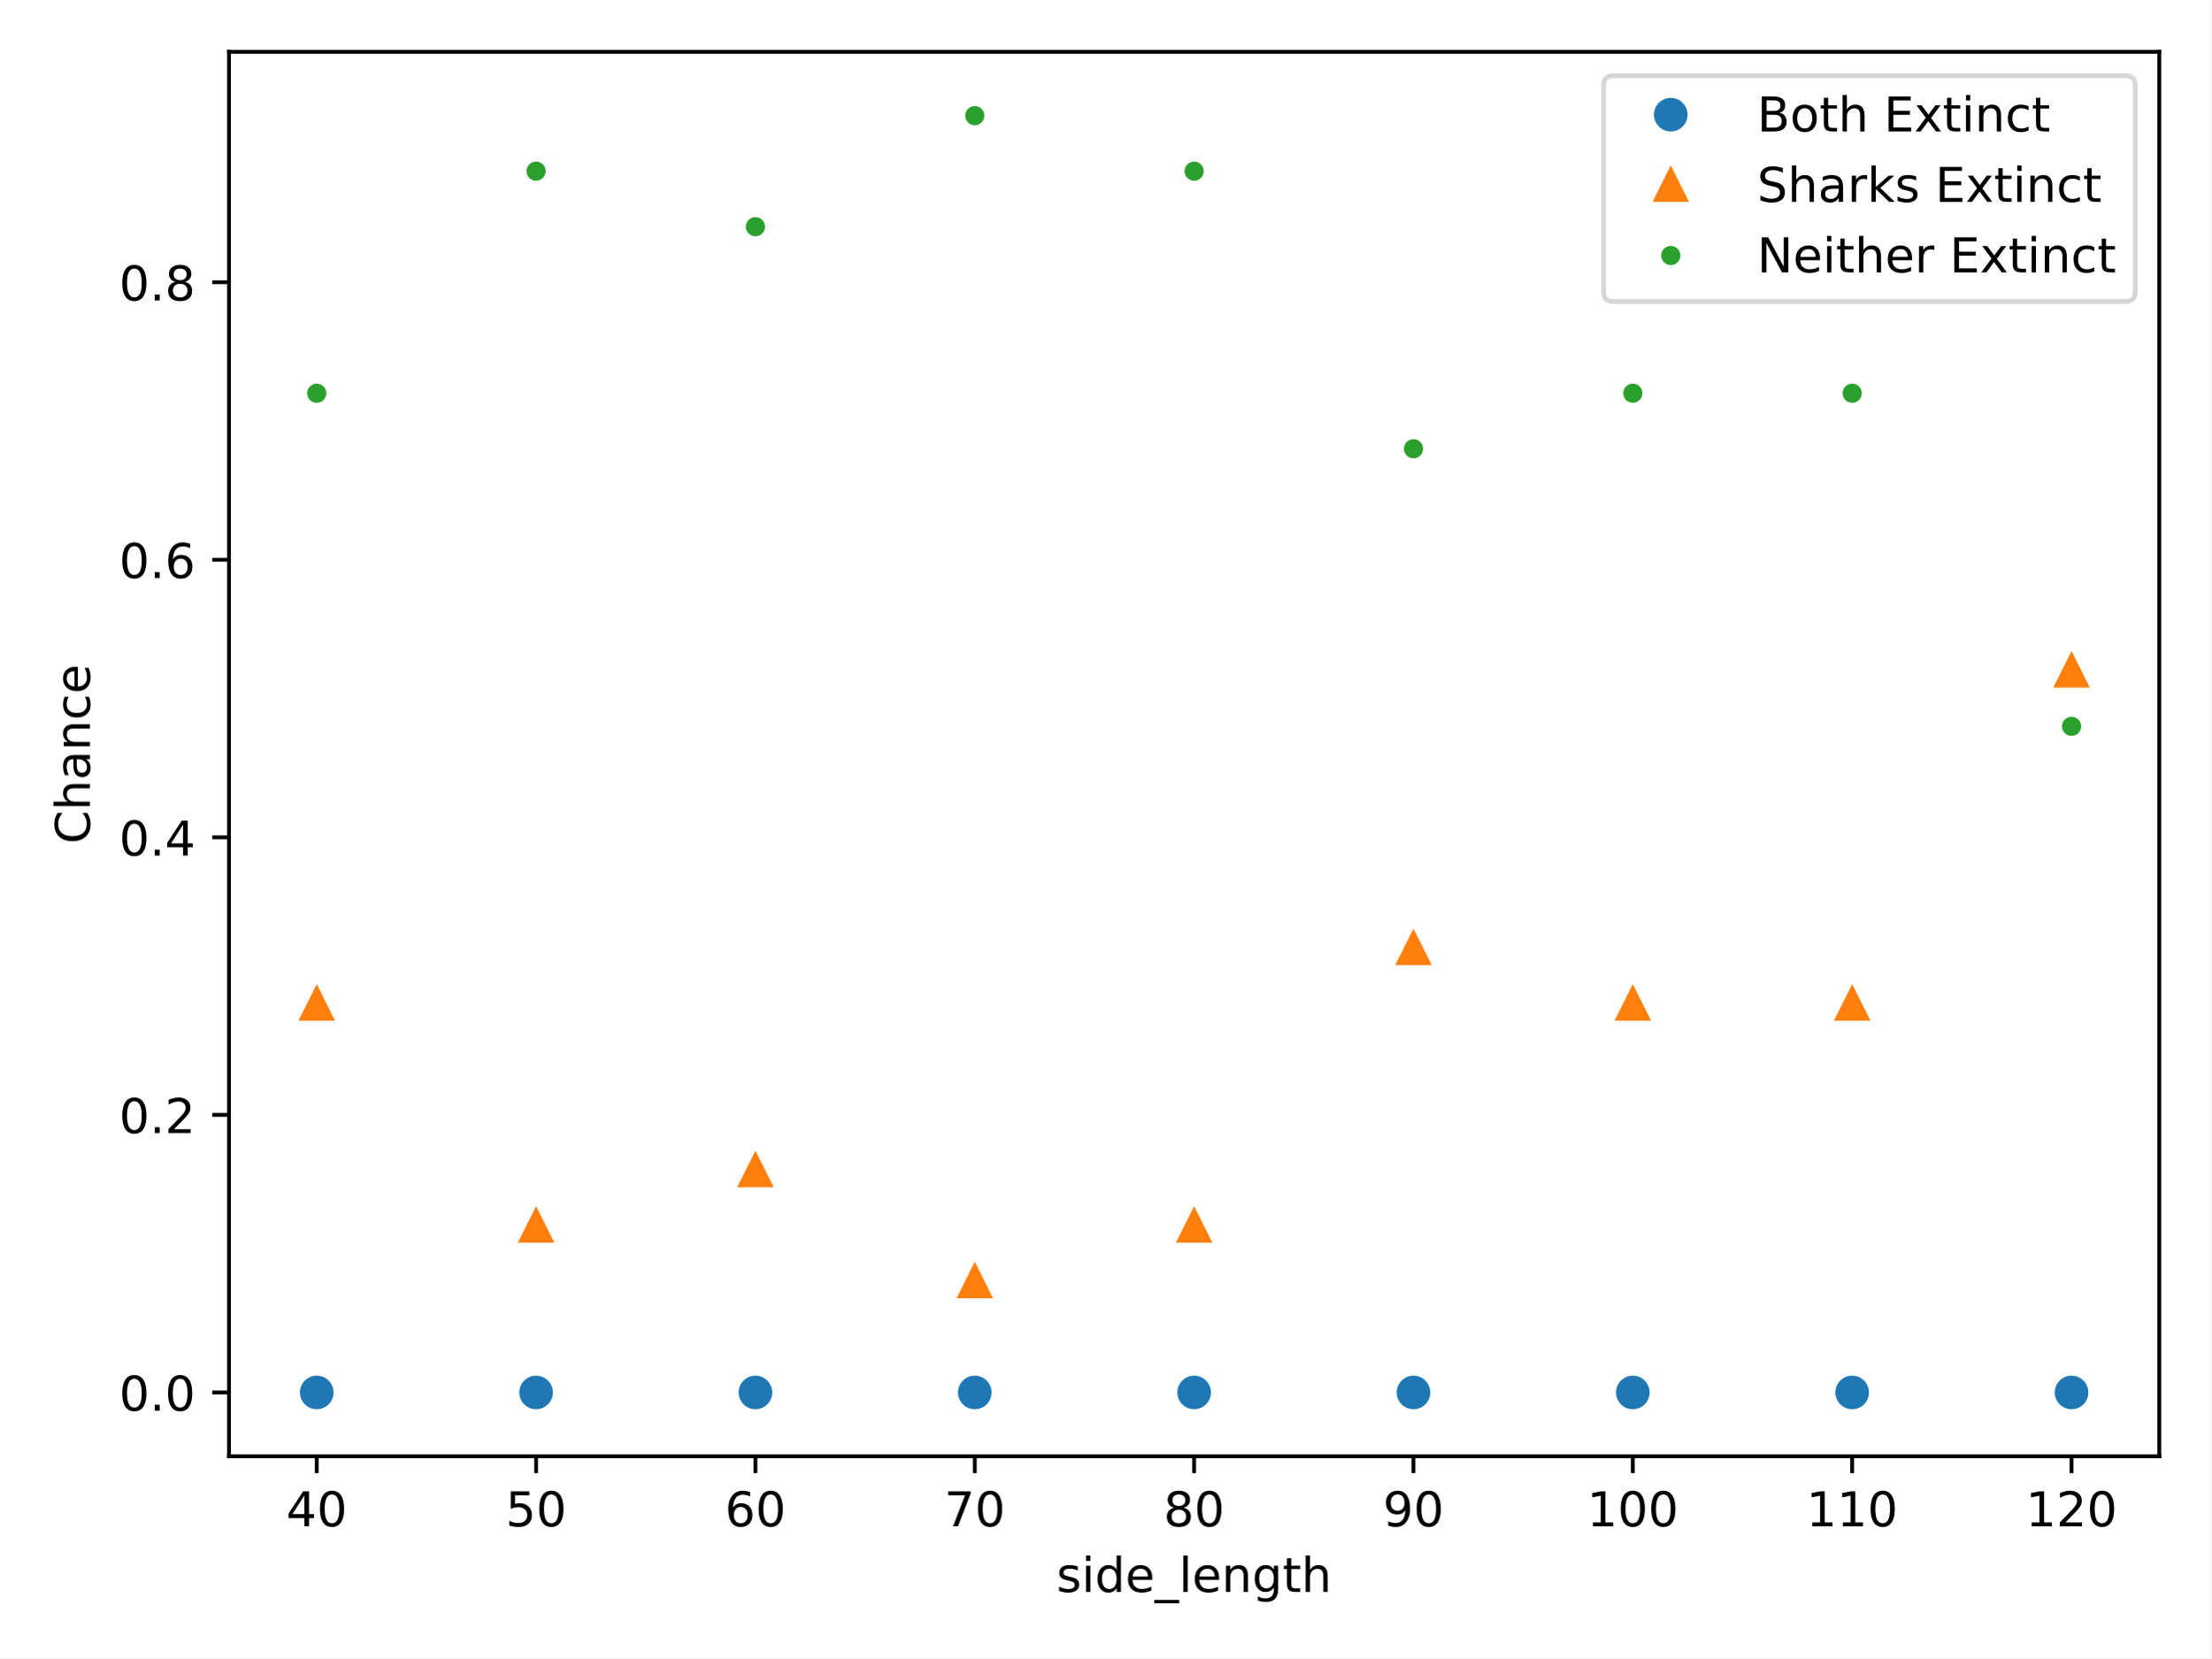
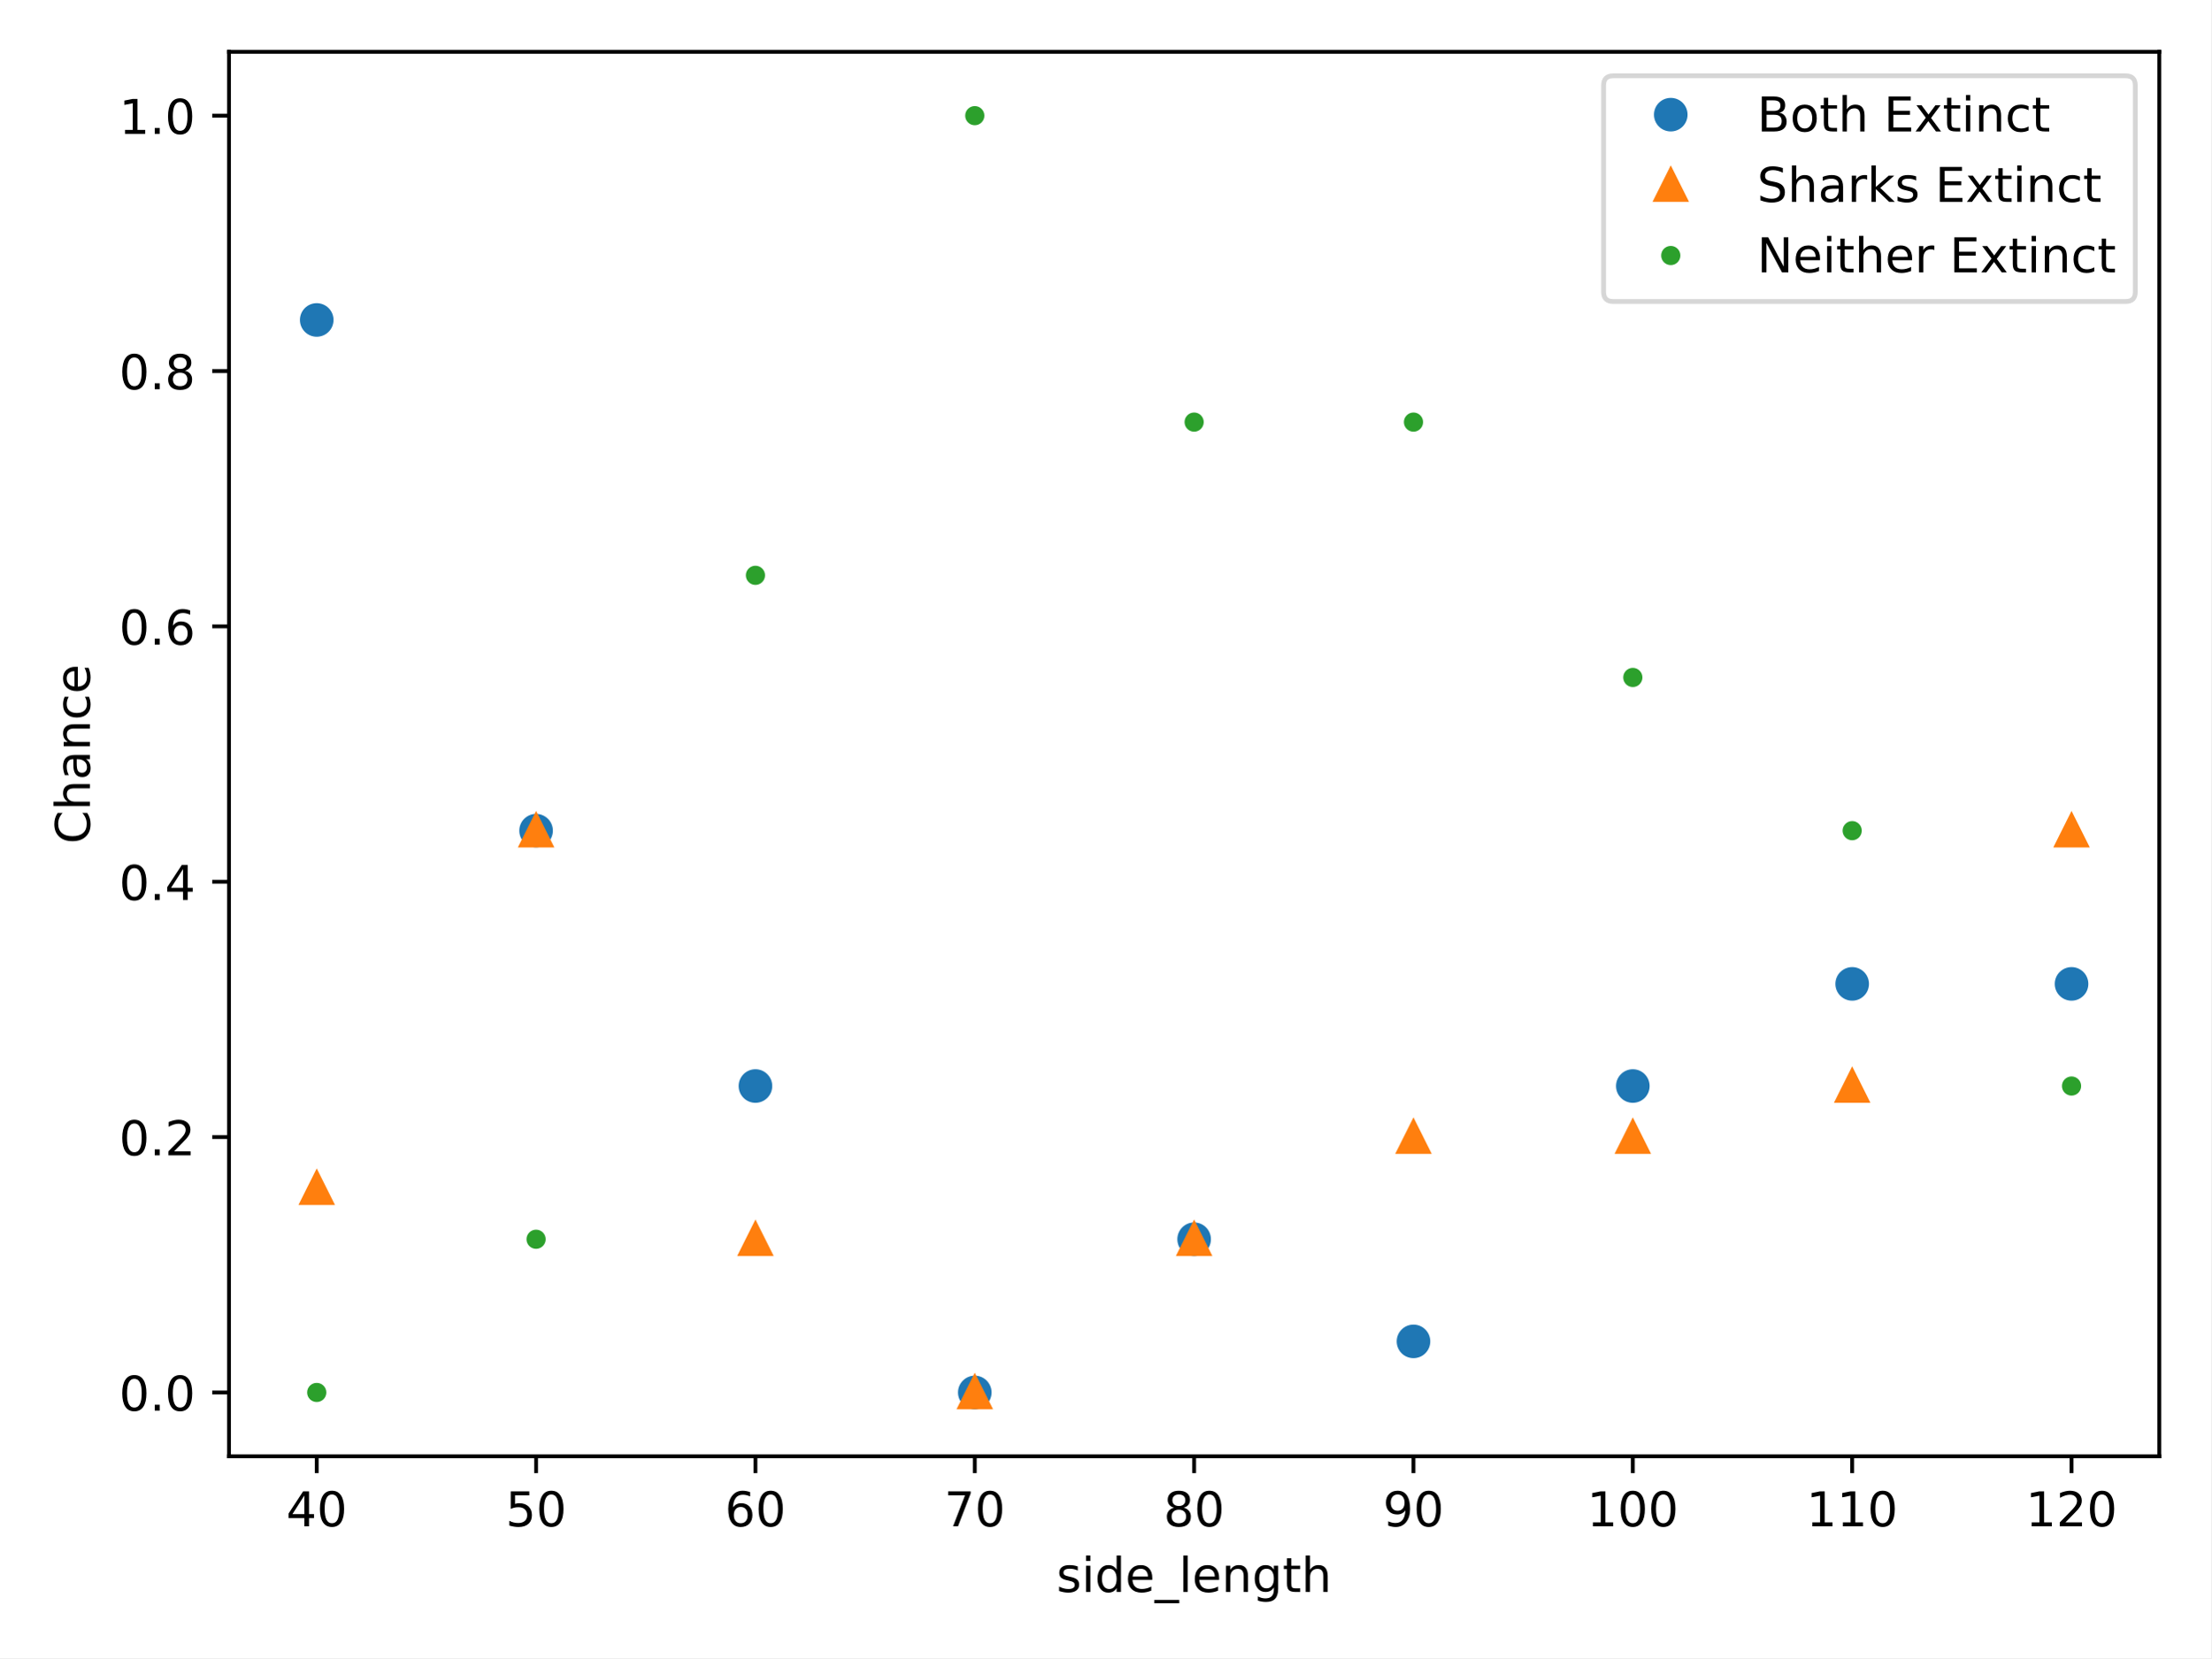
<svg xmlns="http://www.w3.org/2000/svg" xmlns:xlink="http://www.w3.org/1999/xlink" width="460.8pt" height="345.6pt" viewBox="0 0 460.8 345.6" version="1.1">
  <defs>
    <style type="text/css">*{stroke-linejoin: round; stroke-linecap: butt}</style>
  </defs>
  <g id="figure_1">
    <g id="patch_1">
      <path d="M 0 345.6  L 460.8 345.6  L 460.8 0  L 0 0  z " style="fill: #ffffff" />
    </g>
    <g id="axes_1">
      <g id="patch_2">
        <path d="M 47.72 303.539  L 450 303.539  L 450 10.8  L 47.72 10.8  z " style="fill: #ffffff" />
      </g>
      <g id="matplotlib.axis_1">
        <g id="xtick_1">
          <g id="line2d_1">
            <defs>
-               <path id="m605cc30f72" d="M 0 0  L 0 3.5  " style="stroke: #000000; stroke-width: 0.8" />
-             </defs>
-             <g>
-               <use xlink:href="#m605cc30f72" x="66.005" y="303.539" style="stroke: #000000; stroke-width: 0.8" />
+               <path id="m681f963a6e" d="M 0 0  L 0 3.5  " style="stroke: #000000; stroke-width: 0.8" />
+             </defs>
+             <g>
+               <use xlink:href="#m681f963a6e" x="66.005" y="303.539" style="stroke: #000000; stroke-width: 0.8" />
            </g>
          </g>
          <g id="text_1">
            <g transform="translate(59.64296 318.1372) scale(0.1 -0.1)">
              <defs>
                <path id="DejaVuSans-34" d="M 2419 4116  L 825 1625  L 2419 1625  L 2419 4116  z M 2253 4666  L 3047 4666  L 3047 1625  L 3713 1625  L 3713 1100  L 3047 1100  L 3047 0  L 2419 0  L 2419 1100  L 313 1100  L 313 1709  L 2253 4666  z " transform="scale(0.015625)" />
                <path id="DejaVuSans-30" d="M 2034 4250  Q 1547 4250 1301 3770  Q 1056 3291 1056 2328  Q 1056 1369 1301 889  Q 1547 409 2034 409  Q 2525 409 2770 889  Q 3016 1369 3016 2328  Q 3016 3291 2770 3770  Q 2525 4250 2034 4250  z M 2034 4750  Q 2819 4750 3233 4129  Q 3647 3509 3647 2328  Q 3647 1150 3233 529  Q 2819 -91 2034 -91  Q 1250 -91 836 529  Q 422 1150 422 2328  Q 422 3509 836 4129  Q 1250 4750 2034 4750  z " transform="scale(0.015625)" />
              </defs>
              <use xlink:href="#DejaVuSans-34" />
              <use xlink:href="#DejaVuSans-30" transform="translate(63.62305 0)" />
            </g>
          </g>
        </g>
        <g id="xtick_2">
          <g id="line2d_2">
            <g>
-               <use xlink:href="#m605cc30f72" x="111.719" y="303.539" style="stroke: #000000; stroke-width: 0.8" />
+               <use xlink:href="#m681f963a6e" x="111.719" y="303.539" style="stroke: #000000; stroke-width: 0.8" />
            </g>
          </g>
          <g id="text_2">
            <g transform="translate(105.3566 318.1372) scale(0.1 -0.1)">
              <defs>
                <path id="DejaVuSans-35" d="M 691 4666  L 3169 4666  L 3169 4134  L 1269 4134  L 1269 2991  Q 1406 3038 1543 3061  Q 1681 3084 1819 3084  Q 2600 3084 3056 2656  Q 3513 2228 3513 1497  Q 3513 744 3044 326  Q 2575 -91 1722 -91  Q 1428 -91 1123 -41  Q 819 9 494 109  L 494 744  Q 775 591 1075 516  Q 1375 441 1709 441  Q 2250 441 2565 725  Q 2881 1009 2881 1497  Q 2881 1984 2565 2268  Q 2250 2553 1709 2553  Q 1456 2553 1204 2497  Q 953 2441 691 2322  L 691 4666  z " transform="scale(0.015625)" />
              </defs>
              <use xlink:href="#DejaVuSans-35" />
              <use xlink:href="#DejaVuSans-30" transform="translate(63.62305 0)" />
            </g>
          </g>
        </g>
        <g id="xtick_3">
          <g id="line2d_3">
            <g>
-               <use xlink:href="#m605cc30f72" x="157.433" y="303.539" style="stroke: #000000; stroke-width: 0.8" />
+               <use xlink:href="#m681f963a6e" x="157.433" y="303.539" style="stroke: #000000; stroke-width: 0.8" />
            </g>
          </g>
          <g id="text_3">
            <g transform="translate(151.0702 318.1372) scale(0.1 -0.1)">
              <defs>
                <path id="DejaVuSans-36" d="M 2113 2584  Q 1688 2584 1439 2293  Q 1191 2003 1191 1497  Q 1191 994 1439 701  Q 1688 409 2113 409  Q 2538 409 2786 701  Q 3034 994 3034 1497  Q 3034 2003 2786 2293  Q 2538 2584 2113 2584  z M 3366 4563  L 3366 3988  Q 3128 4100 2886 4159  Q 2644 4219 2406 4219  Q 1781 4219 1451 3797  Q 1122 3375 1075 2522  Q 1259 2794 1537 2939  Q 1816 3084 2150 3084  Q 2853 3084 3261 2657  Q 3669 2231 3669 1497  Q 3669 778 3244 343  Q 2819 -91 2113 -91  Q 1303 -91 875 529  Q 447 1150 447 2328  Q 447 3434 972 4092  Q 1497 4750 2381 4750  Q 2619 4750 2861 4703  Q 3103 4656 3366 4563  z " transform="scale(0.015625)" />
              </defs>
              <use xlink:href="#DejaVuSans-36" />
              <use xlink:href="#DejaVuSans-30" transform="translate(63.62305 0)" />
            </g>
          </g>
        </g>
        <g id="xtick_4">
          <g id="line2d_4">
            <g>
-               <use xlink:href="#m605cc30f72" x="203.146" y="303.539" style="stroke: #000000; stroke-width: 0.8" />
+               <use xlink:href="#m681f963a6e" x="203.146" y="303.539" style="stroke: #000000; stroke-width: 0.8" />
            </g>
          </g>
          <g id="text_4">
            <g transform="translate(196.7839 318.1372) scale(0.1 -0.1)">
              <defs>
                <path id="DejaVuSans-37" d="M 525 4666  L 3525 4666  L 3525 4397  L 1831 0  L 1172 0  L 2766 4134  L 525 4134  L 525 4666  z " transform="scale(0.015625)" />
              </defs>
              <use xlink:href="#DejaVuSans-37" />
              <use xlink:href="#DejaVuSans-30" transform="translate(63.62305 0)" />
            </g>
          </g>
        </g>
        <g id="xtick_5">
          <g id="line2d_5">
            <g>
-               <use xlink:href="#m605cc30f72" x="248.86" y="303.539" style="stroke: #000000; stroke-width: 0.8" />
+               <use xlink:href="#m681f963a6e" x="248.86" y="303.539" style="stroke: #000000; stroke-width: 0.8" />
            </g>
          </g>
          <g id="text_5">
            <g transform="translate(242.4975 318.1372) scale(0.1 -0.1)">
              <defs>
                <path id="DejaVuSans-38" d="M 2034 2216  Q 1584 2216 1326 1975  Q 1069 1734 1069 1313  Q 1069 891 1326 650  Q 1584 409 2034 409  Q 2484 409 2743 651  Q 3003 894 3003 1313  Q 3003 1734 2745 1975  Q 2488 2216 2034 2216  z M 1403 2484  Q 997 2584 770 2862  Q 544 3141 544 3541  Q 544 4100 942 4425  Q 1341 4750 2034 4750  Q 2731 4750 3128 4425  Q 3525 4100 3525 3541  Q 3525 3141 3298 2862  Q 3072 2584 2669 2484  Q 3125 2378 3379 2068  Q 3634 1759 3634 1313  Q 3634 634 3220 271  Q 2806 -91 2034 -91  Q 1263 -91 848 271  Q 434 634 434 1313  Q 434 1759 690 2068  Q 947 2378 1403 2484  z M 1172 3481  Q 1172 3119 1398 2916  Q 1625 2713 2034 2713  Q 2441 2713 2670 2916  Q 2900 3119 2900 3481  Q 2900 3844 2670 4047  Q 2441 4250 2034 4250  Q 1625 4250 1398 4047  Q 1172 3844 1172 3481  z " transform="scale(0.015625)" />
              </defs>
              <use xlink:href="#DejaVuSans-38" />
              <use xlink:href="#DejaVuSans-30" transform="translate(63.62305 0)" />
            </g>
          </g>
        </g>
        <g id="xtick_6">
          <g id="line2d_6">
            <g>
-               <use xlink:href="#m605cc30f72" x="294.574" y="303.539" style="stroke: #000000; stroke-width: 0.8" />
+               <use xlink:href="#m681f963a6e" x="294.574" y="303.539" style="stroke: #000000; stroke-width: 0.8" />
            </g>
          </g>
          <g id="text_6">
            <g transform="translate(288.2111 318.1372) scale(0.1 -0.1)">
              <defs>
                <path id="DejaVuSans-39" d="M 703 97  L 703 672  Q 941 559 1184 500  Q 1428 441 1663 441  Q 2288 441 2617 861  Q 2947 1281 2994 2138  Q 2813 1869 2534 1725  Q 2256 1581 1919 1581  Q 1219 1581 811 2004  Q 403 2428 403 3163  Q 403 3881 828 4315  Q 1253 4750 1959 4750  Q 2769 4750 3195 4129  Q 3622 3509 3622 2328  Q 3622 1225 3098 567  Q 2575 -91 1691 -91  Q 1453 -91 1209 -44  Q 966 3 703 97  z M 1959 2075  Q 2384 2075 2632 2365  Q 2881 2656 2881 3163  Q 2881 3666 2632 3958  Q 2384 4250 1959 4250  Q 1534 4250 1286 3958  Q 1038 3666 1038 3163  Q 1038 2656 1286 2365  Q 1534 2075 1959 2075  z " transform="scale(0.015625)" />
              </defs>
              <use xlink:href="#DejaVuSans-39" />
              <use xlink:href="#DejaVuSans-30" transform="translate(63.62305 0)" />
            </g>
          </g>
        </g>
        <g id="xtick_7">
          <g id="line2d_7">
            <g>
-               <use xlink:href="#m605cc30f72" x="340.287" y="303.539" style="stroke: #000000; stroke-width: 0.8" />
+               <use xlink:href="#m681f963a6e" x="340.287" y="303.539" style="stroke: #000000; stroke-width: 0.8" />
            </g>
          </g>
          <g id="text_7">
            <g transform="translate(330.7435 318.1372) scale(0.1 -0.1)">
              <defs>
                <path id="DejaVuSans-31" d="M 794 531  L 1825 531  L 1825 4091  L 703 3866  L 703 4441  L 1819 4666  L 2450 4666  L 2450 531  L 3481 531  L 3481 0  L 794 0  L 794 531  z " transform="scale(0.015625)" />
              </defs>
              <use xlink:href="#DejaVuSans-31" />
              <use xlink:href="#DejaVuSans-30" transform="translate(63.62305 0)" />
              <use xlink:href="#DejaVuSans-30" transform="translate(127.2461 0)" />
            </g>
          </g>
        </g>
        <g id="xtick_8">
          <g id="line2d_8">
            <g>
-               <use xlink:href="#m605cc30f72" x="386.001" y="303.539" style="stroke: #000000; stroke-width: 0.8" />
+               <use xlink:href="#m681f963a6e" x="386.001" y="303.539" style="stroke: #000000; stroke-width: 0.8" />
            </g>
          </g>
          <g id="text_8">
            <g transform="translate(376.4572 318.1372) scale(0.1 -0.1)">
              <use xlink:href="#DejaVuSans-31" />
              <use xlink:href="#DejaVuSans-31" transform="translate(63.62305 0)" />
              <use xlink:href="#DejaVuSans-30" transform="translate(127.2461 0)" />
            </g>
          </g>
        </g>
        <g id="xtick_9">
          <g id="line2d_9">
            <g>
-               <use xlink:href="#m605cc30f72" x="431.715" y="303.539" style="stroke: #000000; stroke-width: 0.8" />
+               <use xlink:href="#m681f963a6e" x="431.715" y="303.539" style="stroke: #000000; stroke-width: 0.8" />
            </g>
          </g>
          <g id="text_9">
            <g transform="translate(422.1708 318.1372) scale(0.1 -0.1)">
              <defs>
                <path id="DejaVuSans-32" d="M 1228 531  L 3431 531  L 3431 0  L 469 0  L 469 531  Q 828 903 1448 1529  Q 2069 2156 2228 2338  Q 2531 2678 2651 2914  Q 2772 3150 2772 3378  Q 2772 3750 2511 3984  Q 2250 4219 1831 4219  Q 1534 4219 1204 4116  Q 875 4013 500 3803  L 500 4441  Q 881 4594 1212 4672  Q 1544 4750 1819 4750  Q 2544 4750 2975 4387  Q 3406 4025 3406 3419  Q 3406 3131 3298 2873  Q 3191 2616 2906 2266  Q 2828 2175 2409 1742  Q 1991 1309 1228 531  z " transform="scale(0.015625)" />
              </defs>
              <use xlink:href="#DejaVuSans-31" />
              <use xlink:href="#DejaVuSans-32" transform="translate(63.62305 0)" />
              <use xlink:href="#DejaVuSans-30" transform="translate(127.2461 0)" />
            </g>
          </g>
        </g>
        <g id="text_10">
          <g transform="translate(220.178 331.8153) scale(0.1 -0.1)">
            <defs>
              <path id="DejaVuSans-73" d="M 2834 3397  L 2834 2853  Q 2591 2978 2328 3040  Q 2066 3103 1784 3103  Q 1356 3103 1142 2972  Q 928 2841 928 2578  Q 928 2378 1081 2264  Q 1234 2150 1697 2047  L 1894 2003  Q 2506 1872 2764 1633  Q 3022 1394 3022 966  Q 3022 478 2636 193  Q 2250 -91 1575 -91  Q 1294 -91 989 -36  Q 684 19 347 128  L 347 722  Q 666 556 975 473  Q 1284 391 1588 391  Q 1994 391 2212 530  Q 2431 669 2431 922  Q 2431 1156 2273 1281  Q 2116 1406 1581 1522  L 1381 1569  Q 847 1681 609 1914  Q 372 2147 372 2553  Q 372 3047 722 3315  Q 1072 3584 1716 3584  Q 2034 3584 2315 3537  Q 2597 3491 2834 3397  z " transform="scale(0.015625)" />
              <path id="DejaVuSans-69" d="M 603 3500  L 1178 3500  L 1178 0  L 603 0  L 603 3500  z M 603 4863  L 1178 4863  L 1178 4134  L 603 4134  L 603 4863  z " transform="scale(0.015625)" />
              <path id="DejaVuSans-64" d="M 2906 2969  L 2906 4863  L 3481 4863  L 3481 0  L 2906 0  L 2906 525  Q 2725 213 2448 61  Q 2172 -91 1784 -91  Q 1150 -91 751 415  Q 353 922 353 1747  Q 353 2572 751 3078  Q 1150 3584 1784 3584  Q 2172 3584 2448 3432  Q 2725 3281 2906 2969  z M 947 1747  Q 947 1113 1208 752  Q 1469 391 1925 391  Q 2381 391 2643 752  Q 2906 1113 2906 1747  Q 2906 2381 2643 2742  Q 2381 3103 1925 3103  Q 1469 3103 1208 2742  Q 947 2381 947 1747  z " transform="scale(0.015625)" />
              <path id="DejaVuSans-65" d="M 3597 1894  L 3597 1613  L 953 1613  Q 991 1019 1311 708  Q 1631 397 2203 397  Q 2534 397 2845 478  Q 3156 559 3463 722  L 3463 178  Q 3153 47 2828 -22  Q 2503 -91 2169 -91  Q 1331 -91 842 396  Q 353 884 353 1716  Q 353 2575 817 3079  Q 1281 3584 2069 3584  Q 2775 3584 3186 3129  Q 3597 2675 3597 1894  z M 3022 2063  Q 3016 2534 2758 2815  Q 2500 3097 2075 3097  Q 1594 3097 1305 2825  Q 1016 2553 972 2059  L 3022 2063  z " transform="scale(0.015625)" />
              <path id="DejaVuSans-5f" d="M 3263 -1063  L 3263 -1509  L -63 -1509  L -63 -1063  L 3263 -1063  z " transform="scale(0.015625)" />
              <path id="DejaVuSans-6c" d="M 603 4863  L 1178 4863  L 1178 0  L 603 0  L 603 4863  z " transform="scale(0.015625)" />
              <path id="DejaVuSans-6e" d="M 3513 2113  L 3513 0  L 2938 0  L 2938 2094  Q 2938 2591 2744 2837  Q 2550 3084 2163 3084  Q 1697 3084 1428 2787  Q 1159 2491 1159 1978  L 1159 0  L 581 0  L 581 3500  L 1159 3500  L 1159 2956  Q 1366 3272 1645 3428  Q 1925 3584 2291 3584  Q 2894 3584 3203 3211  Q 3513 2838 3513 2113  z " transform="scale(0.015625)" />
              <path id="DejaVuSans-67" d="M 2906 1791  Q 2906 2416 2648 2759  Q 2391 3103 1925 3103  Q 1463 3103 1205 2759  Q 947 2416 947 1791  Q 947 1169 1205 825  Q 1463 481 1925 481  Q 2391 481 2648 825  Q 2906 1169 2906 1791  z M 3481 434  Q 3481 -459 3084 -895  Q 2688 -1331 1869 -1331  Q 1566 -1331 1297 -1286  Q 1028 -1241 775 -1147  L 775 -588  Q 1028 -725 1275 -790  Q 1522 -856 1778 -856  Q 2344 -856 2625 -561  Q 2906 -266 2906 331  L 2906 616  Q 2728 306 2450 153  Q 2172 0 1784 0  Q 1141 0 747 490  Q 353 981 353 1791  Q 353 2603 747 3093  Q 1141 3584 1784 3584  Q 2172 3584 2450 3431  Q 2728 3278 2906 2969  L 2906 3500  L 3481 3500  L 3481 434  z " transform="scale(0.015625)" />
              <path id="DejaVuSans-74" d="M 1172 4494  L 1172 3500  L 2356 3500  L 2356 3053  L 1172 3053  L 1172 1153  Q 1172 725 1289 603  Q 1406 481 1766 481  L 2356 481  L 2356 0  L 1766 0  Q 1100 0 847 248  Q 594 497 594 1153  L 594 3053  L 172 3053  L 172 3500  L 594 3500  L 594 4494  L 1172 4494  z " transform="scale(0.015625)" />
              <path id="DejaVuSans-68" d="M 3513 2113  L 3513 0  L 2938 0  L 2938 2094  Q 2938 2591 2744 2837  Q 2550 3084 2163 3084  Q 1697 3084 1428 2787  Q 1159 2491 1159 1978  L 1159 0  L 581 0  L 581 4863  L 1159 4863  L 1159 2956  Q 1366 3272 1645 3428  Q 1925 3584 2291 3584  Q 2894 3584 3203 3211  Q 3513 2838 3513 2113  z " transform="scale(0.015625)" />
            </defs>
            <use xlink:href="#DejaVuSans-73" />
            <use xlink:href="#DejaVuSans-69" transform="translate(52.09961 0)" />
            <use xlink:href="#DejaVuSans-64" transform="translate(79.88281 0)" />
            <use xlink:href="#DejaVuSans-65" transform="translate(143.3594 0)" />
            <use xlink:href="#DejaVuSans-5f" transform="translate(204.8828 0)" />
            <use xlink:href="#DejaVuSans-6c" transform="translate(254.8828 0)" />
            <use xlink:href="#DejaVuSans-65" transform="translate(282.666 0)" />
            <use xlink:href="#DejaVuSans-6e" transform="translate(344.1895 0)" />
            <use xlink:href="#DejaVuSans-67" transform="translate(407.5684 0)" />
            <use xlink:href="#DejaVuSans-74" transform="translate(471.0449 0)" />
            <use xlink:href="#DejaVuSans-68" transform="translate(510.2539 0)" />
          </g>
        </g>
      </g>
      <g id="matplotlib.axis_2">
        <g id="ytick_1">
          <g id="line2d_10">
            <defs>
-               <path id="m993b24f06a" d="M 0 0  L -3.5 0  " style="stroke: #000000; stroke-width: 0.8" />
-             </defs>
-             <g>
-               <use xlink:href="#m993b24f06a" x="47.72" y="290.232" style="stroke: #000000; stroke-width: 0.8" />
+               <path id="mc0eb8aa71c" d="M 0 0  L -3.5 0  " style="stroke: #000000; stroke-width: 0.8" />
+             </defs>
+             <g>
+               <use xlink:href="#mc0eb8aa71c" x="47.72" y="290.232" style="stroke: #000000; stroke-width: 0.8" />
            </g>
          </g>
          <g id="text_11">
            <g transform="translate(24.81687 294.0317) scale(0.1 -0.1)">
              <defs>
                <path id="DejaVuSans-2e" d="M 684 794  L 1344 794  L 1344 0  L 684 0  L 684 794  z " transform="scale(0.015625)" />
              </defs>
              <use xlink:href="#DejaVuSans-30" />
              <use xlink:href="#DejaVuSans-2e" transform="translate(63.62305 0)" />
              <use xlink:href="#DejaVuSans-30" transform="translate(95.41016 0)" />
            </g>
          </g>
        </g>
        <g id="ytick_2">
          <g id="line2d_11">
            <g>
-               <use xlink:href="#m993b24f06a" x="47.72" y="232.379" style="stroke: #000000; stroke-width: 0.8" />
+               <use xlink:href="#mc0eb8aa71c" x="47.72" y="237.007" style="stroke: #000000; stroke-width: 0.8" />
            </g>
          </g>
          <g id="text_12">
-             <g transform="translate(24.81687 236.1782) scale(0.1 -0.1)">
+             <g transform="translate(24.81687 240.8064) scale(0.1 -0.1)">
              <use xlink:href="#DejaVuSans-30" />
              <use xlink:href="#DejaVuSans-2e" transform="translate(63.62305 0)" />
              <use xlink:href="#DejaVuSans-32" transform="translate(95.41016 0)" />
            </g>
          </g>
        </g>
        <g id="ytick_3">
          <g id="line2d_12">
            <g>
-               <use xlink:href="#m993b24f06a" x="47.72" y="174.525" style="stroke: #000000; stroke-width: 0.8" />
+               <use xlink:href="#mc0eb8aa71c" x="47.72" y="183.782" style="stroke: #000000; stroke-width: 0.8" />
            </g>
          </g>
          <g id="text_13">
-             <g transform="translate(24.81687 178.3246) scale(0.1 -0.1)">
+             <g transform="translate(24.81687 187.5812) scale(0.1 -0.1)">
              <use xlink:href="#DejaVuSans-30" />
              <use xlink:href="#DejaVuSans-2e" transform="translate(63.62305 0)" />
              <use xlink:href="#DejaVuSans-34" transform="translate(95.41016 0)" />
            </g>
          </g>
        </g>
        <g id="ytick_4">
          <g id="line2d_13">
            <g>
-               <use xlink:href="#m993b24f06a" x="47.72" y="116.672" style="stroke: #000000; stroke-width: 0.8" />
+               <use xlink:href="#mc0eb8aa71c" x="47.72" y="130.557" style="stroke: #000000; stroke-width: 0.8" />
            </g>
          </g>
          <g id="text_14">
-             <g transform="translate(24.81687 120.4711) scale(0.1 -0.1)">
+             <g transform="translate(24.81687 134.356) scale(0.1 -0.1)">
              <use xlink:href="#DejaVuSans-30" />
              <use xlink:href="#DejaVuSans-2e" transform="translate(63.62305 0)" />
              <use xlink:href="#DejaVuSans-36" transform="translate(95.41016 0)" />
            </g>
          </g>
        </g>
        <g id="ytick_5">
          <g id="line2d_14">
            <g>
-               <use xlink:href="#m993b24f06a" x="47.72" y="58.818" style="stroke: #000000; stroke-width: 0.8" />
+               <use xlink:href="#mc0eb8aa71c" x="47.72" y="77.332" style="stroke: #000000; stroke-width: 0.8" />
            </g>
          </g>
          <g id="text_15">
-             <g transform="translate(24.81687 62.61763) scale(0.1 -0.1)">
+             <g transform="translate(24.81687 81.13075) scale(0.1 -0.1)">
              <use xlink:href="#DejaVuSans-30" />
              <use xlink:href="#DejaVuSans-2e" transform="translate(63.62305 0)" />
              <use xlink:href="#DejaVuSans-38" transform="translate(95.41016 0)" />
            </g>
          </g>
        </g>
-         <g id="text_16">
+         <g id="ytick_6">
+           <g id="line2d_15">
+             <g>
+               <use xlink:href="#mc0eb8aa71c" x="47.72" y="24.106" style="stroke: #000000; stroke-width: 0.8" />
+             </g>
+           </g>
+           <g id="text_16">
+             <g transform="translate(24.81687 27.90553) scale(0.1 -0.1)">
+               <use xlink:href="#DejaVuSans-31" />
+               <use xlink:href="#DejaVuSans-2e" transform="translate(63.62305 0)" />
+               <use xlink:href="#DejaVuSans-30" transform="translate(95.41016 0)" />
+             </g>
+           </g>
+         </g>
+         <g id="text_17">
          <g transform="translate(18.73719 175.8881) rotate(-90) scale(0.1 -0.1)">
            <defs>
              <path id="DejaVuSans-43" d="M 4122 4306  L 4122 3641  Q 3803 3938 3442 4084  Q 3081 4231 2675 4231  Q 1875 4231 1450 3742  Q 1025 3253 1025 2328  Q 1025 1406 1450 917  Q 1875 428 2675 428  Q 3081 428 3442 575  Q 3803 722 4122 1019  L 4122 359  Q 3791 134 3420 21  Q 3050 -91 2638 -91  Q 1578 -91 968 557  Q 359 1206 359 2328  Q 359 3453 968 4101  Q 1578 4750 2638 4750  Q 3056 4750 3426 4639  Q 3797 4528 4122 4306  z " transform="scale(0.015625)" />
              <path id="DejaVuSans-61" d="M 2194 1759  Q 1497 1759 1228 1600  Q 959 1441 959 1056  Q 959 750 1161 570  Q 1363 391 1709 391  Q 2188 391 2477 730  Q 2766 1069 2766 1631  L 2766 1759  L 2194 1759  z M 3341 1997  L 3341 0  L 2766 0  L 2766 531  Q 2569 213 2275 61  Q 1981 -91 1556 -91  Q 1019 -91 701 211  Q 384 513 384 1019  Q 384 1609 779 1909  Q 1175 2209 1959 2209  L 2766 2209  L 2766 2266  Q 2766 2663 2505 2880  Q 2244 3097 1772 3097  Q 1472 3097 1187 3025  Q 903 2953 641 2809  L 641 3341  Q 956 3463 1253 3523  Q 1550 3584 1831 3584  Q 2591 3584 2966 3190  Q 3341 2797 3341 1997  z " transform="scale(0.015625)" />
              <path id="DejaVuSans-63" d="M 3122 3366  L 3122 2828  Q 2878 2963 2633 3030  Q 2388 3097 2138 3097  Q 1578 3097 1268 2742  Q 959 2388 959 1747  Q 959 1106 1268 751  Q 1578 397 2138 397  Q 2388 397 2633 464  Q 2878 531 3122 666  L 3122 134  Q 2881 22 2623 -34  Q 2366 -91 2075 -91  Q 1284 -91 818 406  Q 353 903 353 1747  Q 353 2603 823 3093  Q 1294 3584 2113 3584  Q 2378 3584 2631 3529  Q 2884 3475 3122 3366  z " transform="scale(0.015625)" />
            </defs>
            <use xlink:href="#DejaVuSans-43" />
            <use xlink:href="#DejaVuSans-68" transform="translate(69.82422 0)" />
            <use xlink:href="#DejaVuSans-61" transform="translate(133.2031 0)" />
            <use xlink:href="#DejaVuSans-6e" transform="translate(194.4824 0)" />
            <use xlink:href="#DejaVuSans-63" transform="translate(257.8613 0)" />
            <use xlink:href="#DejaVuSans-65" transform="translate(312.8418 0)" />
          </g>
        </g>
      </g>
-       <g id="line2d_15">
-         <defs>
-           <path id="m282e7656dd" d="M 0 3  C 0.796 3 1.559 2.684 2.121 2.121  C 2.684 1.559 3 0.796 3 0  C 3 -0.796 2.684 -1.559 2.121 -2.121  C 1.559 -2.684 0.796 -3 0 -3  C -0.796 -3 -1.559 -2.684 -2.121 -2.121  C -2.684 -1.559 -3 -0.796 -3 0  C -3 0.796 -2.684 1.559 -2.121 2.121  C -1.559 2.684 -0.796 3 0 3  z " style="stroke: #1f77b4" />
-         </defs>
-         <g clip-path="url(#p2519a2cec5)">
-           <use xlink:href="#m282e7656dd" x="66.005" y="290.232" style="fill: #1f77b4; stroke: #1f77b4" />
-           <use xlink:href="#m282e7656dd" x="111.719" y="290.232" style="fill: #1f77b4; stroke: #1f77b4" />
-           <use xlink:href="#m282e7656dd" x="157.433" y="290.232" style="fill: #1f77b4; stroke: #1f77b4" />
-           <use xlink:href="#m282e7656dd" x="203.146" y="290.232" style="fill: #1f77b4; stroke: #1f77b4" />
-           <use xlink:href="#m282e7656dd" x="248.86" y="290.232" style="fill: #1f77b4; stroke: #1f77b4" />
-           <use xlink:href="#m282e7656dd" x="294.574" y="290.232" style="fill: #1f77b4; stroke: #1f77b4" />
-           <use xlink:href="#m282e7656dd" x="340.287" y="290.232" style="fill: #1f77b4; stroke: #1f77b4" />
-           <use xlink:href="#m282e7656dd" x="386.001" y="290.232" style="fill: #1f77b4; stroke: #1f77b4" />
-           <use xlink:href="#m282e7656dd" x="431.715" y="290.232" style="fill: #1f77b4; stroke: #1f77b4" />
-         </g>
-       </g>
      <g id="line2d_16">
        <defs>
-           <path id="mb2ad40484e" d="M 0 -3  L -3 3  L 3 3  z " style="stroke: #ff7f0e; stroke-linejoin: miter" />
+           <path id="m017d4d99ac" d="M 0 3  C 0.796 3 1.559 2.684 2.121 2.121  C 2.684 1.559 3 0.796 3 0  C 3 -0.796 2.684 -1.559 2.121 -2.121  C 1.559 -2.684 0.796 -3 0 -3  C -0.796 -3 -1.559 -2.684 -2.121 -2.121  C -2.684 -1.559 -3 -0.796 -3 0  C -3 0.796 -2.684 1.559 -2.121 2.121  C -1.559 2.684 -0.796 3 0 3  z " style="stroke: #1f77b4" />
        </defs>
-         <g clip-path="url(#p2519a2cec5)">
-           <use xlink:href="#mb2ad40484e" x="66.005" y="209.238" style="fill: #ff7f0e; stroke: #ff7f0e; stroke-linejoin: miter" />
-           <use xlink:href="#mb2ad40484e" x="111.719" y="255.52" style="fill: #ff7f0e; stroke: #ff7f0e; stroke-linejoin: miter" />
-           <use xlink:href="#mb2ad40484e" x="157.433" y="243.95" style="fill: #ff7f0e; stroke: #ff7f0e; stroke-linejoin: miter" />
-           <use xlink:href="#mb2ad40484e" x="203.146" y="267.091" style="fill: #ff7f0e; stroke: #ff7f0e; stroke-linejoin: miter" />
-           <use xlink:href="#mb2ad40484e" x="248.86" y="255.52" style="fill: #ff7f0e; stroke: #ff7f0e; stroke-linejoin: miter" />
-           <use xlink:href="#mb2ad40484e" x="294.574" y="197.667" style="fill: #ff7f0e; stroke: #ff7f0e; stroke-linejoin: miter" />
-           <use xlink:href="#mb2ad40484e" x="340.287" y="209.238" style="fill: #ff7f0e; stroke: #ff7f0e; stroke-linejoin: miter" />
-           <use xlink:href="#mb2ad40484e" x="386.001" y="209.238" style="fill: #ff7f0e; stroke: #ff7f0e; stroke-linejoin: miter" />
-           <use xlink:href="#mb2ad40484e" x="431.715" y="139.813" style="fill: #ff7f0e; stroke: #ff7f0e; stroke-linejoin: miter" />
+         <g clip-path="url(#p34508c2fd9)">
+           <use xlink:href="#m017d4d99ac" x="66.005" y="66.686" style="fill: #1f77b4; stroke: #1f77b4" />
+           <use xlink:href="#m017d4d99ac" x="111.719" y="173.137" style="fill: #1f77b4; stroke: #1f77b4" />
+           <use xlink:href="#m017d4d99ac" x="157.433" y="226.362" style="fill: #1f77b4; stroke: #1f77b4" />
+           <use xlink:href="#m017d4d99ac" x="203.146" y="290.232" style="fill: #1f77b4; stroke: #1f77b4" />
+           <use xlink:href="#m017d4d99ac" x="248.86" y="258.297" style="fill: #1f77b4; stroke: #1f77b4" />
+           <use xlink:href="#m017d4d99ac" x="294.574" y="279.587" style="fill: #1f77b4; stroke: #1f77b4" />
+           <use xlink:href="#m017d4d99ac" x="340.287" y="226.362" style="fill: #1f77b4; stroke: #1f77b4" />
+           <use xlink:href="#m017d4d99ac" x="386.001" y="205.072" style="fill: #1f77b4; stroke: #1f77b4" />
+           <use xlink:href="#m017d4d99ac" x="431.715" y="205.072" style="fill: #1f77b4; stroke: #1f77b4" />
        </g>
      </g>
      <g id="line2d_17">
        <defs>
-           <path id="ma8afd47213" d="M 0 1.5  C 0.398 1.5 0.779 1.342 1.061 1.061  C 1.342 0.779 1.5 0.398 1.5 0  C 1.5 -0.398 1.342 -0.779 1.061 -1.061  C 0.779 -1.342 0.398 -1.5 0 -1.5  C -0.398 -1.5 -0.779 -1.342 -1.061 -1.061  C -1.342 -0.779 -1.5 -0.398 -1.5 0  C -1.5 0.398 -1.342 0.779 -1.061 1.061  C -0.779 1.342 -0.398 1.5 0 1.5  z " style="stroke: #2ca02c" />
+           <path id="m4159bea02e" d="M 0 -3  L -3 3  L 3 3  z " style="stroke: #ff7f0e; stroke-linejoin: miter" />
        </defs>
-         <g clip-path="url(#p2519a2cec5)">
-           <use xlink:href="#ma8afd47213" x="66.005" y="81.96" style="fill: #2ca02c; stroke: #2ca02c" />
-           <use xlink:href="#ma8afd47213" x="111.719" y="35.677" style="fill: #2ca02c; stroke: #2ca02c" />
-           <use xlink:href="#ma8afd47213" x="157.433" y="47.248" style="fill: #2ca02c; stroke: #2ca02c" />
-           <use xlink:href="#ma8afd47213" x="203.146" y="24.106" style="fill: #2ca02c; stroke: #2ca02c" />
-           <use xlink:href="#ma8afd47213" x="248.86" y="35.677" style="fill: #2ca02c; stroke: #2ca02c" />
-           <use xlink:href="#ma8afd47213" x="294.574" y="93.531" style="fill: #2ca02c; stroke: #2ca02c" />
-           <use xlink:href="#ma8afd47213" x="340.287" y="81.96" style="fill: #2ca02c; stroke: #2ca02c" />
-           <use xlink:href="#ma8afd47213" x="386.001" y="81.96" style="fill: #2ca02c; stroke: #2ca02c" />
-           <use xlink:href="#ma8afd47213" x="431.715" y="151.384" style="fill: #2ca02c; stroke: #2ca02c" />
+         <g clip-path="url(#p34508c2fd9)">
+           <use xlink:href="#m4159bea02e" x="66.005" y="247.652" style="fill: #ff7f0e; stroke: #ff7f0e; stroke-linejoin: miter" />
+           <use xlink:href="#m4159bea02e" x="111.719" y="173.137" style="fill: #ff7f0e; stroke: #ff7f0e; stroke-linejoin: miter" />
+           <use xlink:href="#m4159bea02e" x="157.433" y="258.297" style="fill: #ff7f0e; stroke: #ff7f0e; stroke-linejoin: miter" />
+           <use xlink:href="#m4159bea02e" x="203.146" y="290.232" style="fill: #ff7f0e; stroke: #ff7f0e; stroke-linejoin: miter" />
+           <use xlink:href="#m4159bea02e" x="248.86" y="258.297" style="fill: #ff7f0e; stroke: #ff7f0e; stroke-linejoin: miter" />
+           <use xlink:href="#m4159bea02e" x="294.574" y="237.007" style="fill: #ff7f0e; stroke: #ff7f0e; stroke-linejoin: miter" />
+           <use xlink:href="#m4159bea02e" x="340.287" y="237.007" style="fill: #ff7f0e; stroke: #ff7f0e; stroke-linejoin: miter" />
+           <use xlink:href="#m4159bea02e" x="386.001" y="226.362" style="fill: #ff7f0e; stroke: #ff7f0e; stroke-linejoin: miter" />
+           <use xlink:href="#m4159bea02e" x="431.715" y="173.137" style="fill: #ff7f0e; stroke: #ff7f0e; stroke-linejoin: miter" />
+         </g>
+       </g>
+       <g id="line2d_18">
+         <defs>
+           <path id="mde2b00a385" d="M 0 1.5  C 0.398 1.5 0.779 1.342 1.061 1.061  C 1.342 0.779 1.5 0.398 1.5 0  C 1.5 -0.398 1.342 -0.779 1.061 -1.061  C 0.779 -1.342 0.398 -1.5 0 -1.5  C -0.398 -1.5 -0.779 -1.342 -1.061 -1.061  C -1.342 -0.779 -1.5 -0.398 -1.5 0  C -1.5 0.398 -1.342 0.779 -1.061 1.061  C -0.779 1.342 -0.398 1.5 0 1.5  z " style="stroke: #2ca02c" />
+         </defs>
+         <g clip-path="url(#p34508c2fd9)">
+           <use xlink:href="#mde2b00a385" x="66.005" y="290.232" style="fill: #2ca02c; stroke: #2ca02c" />
+           <use xlink:href="#mde2b00a385" x="111.719" y="258.297" style="fill: #2ca02c; stroke: #2ca02c" />
+           <use xlink:href="#mde2b00a385" x="157.433" y="119.912" style="fill: #2ca02c; stroke: #2ca02c" />
+           <use xlink:href="#mde2b00a385" x="203.146" y="24.106" style="fill: #2ca02c; stroke: #2ca02c" />
+           <use xlink:href="#mde2b00a385" x="248.86" y="87.977" style="fill: #2ca02c; stroke: #2ca02c" />
+           <use xlink:href="#mde2b00a385" x="294.574" y="87.977" style="fill: #2ca02c; stroke: #2ca02c" />
+           <use xlink:href="#mde2b00a385" x="340.287" y="141.202" style="fill: #2ca02c; stroke: #2ca02c" />
+           <use xlink:href="#mde2b00a385" x="386.001" y="173.137" style="fill: #2ca02c; stroke: #2ca02c" />
+           <use xlink:href="#mde2b00a385" x="431.715" y="226.362" style="fill: #2ca02c; stroke: #2ca02c" />
        </g>
      </g>
      <g id="patch_3">
        <path d="M 47.72 303.539  L 47.72 10.8  " style="fill: none; stroke: #000000; stroke-width: 0.8; stroke-linejoin: miter; stroke-linecap: square" />
      </g>
      <g id="patch_4">
        <path d="M 450 303.539  L 450 10.8  " style="fill: none; stroke: #000000; stroke-width: 0.8; stroke-linejoin: miter; stroke-linecap: square" />
      </g>
      <g id="patch_5">
        <path d="M 47.72 303.539  L 450 303.539  " style="fill: none; stroke: #000000; stroke-width: 0.8; stroke-linejoin: miter; stroke-linecap: square" />
      </g>
      <g id="patch_6">
        <path d="M 47.72 10.8  L 450 10.8  " style="fill: none; stroke: #000000; stroke-width: 0.8; stroke-linejoin: miter; stroke-linecap: square" />
      </g>
      <g id="legend_1">
        <g id="patch_7">
          <path d="M 336.195 62.834  L 443 62.834  Q 445 62.834 445 60.834  L 445 17.8  Q 445 15.8 443 15.8  L 336.195 15.8  Q 334.195 15.8 334.195 17.8  L 334.195 60.834  Q 334.195 62.834 336.195 62.834  z " style="fill: #ffffff; opacity: 0.8; stroke: #cccccc; stroke-linejoin: miter" />
        </g>
-         <g id="line2d_18">
+         <g id="line2d_19">
          <g>
-             <use xlink:href="#m282e7656dd" x="348.195" y="23.898" style="fill: #1f77b4; stroke: #1f77b4" />
-           </g>
-         </g>
-         <g id="text_17">
+             <use xlink:href="#m017d4d99ac" x="348.195" y="23.898" style="fill: #1f77b4; stroke: #1f77b4" />
+           </g>
+         </g>
+         <g id="text_18">
          <g transform="translate(366.1953 27.39844) scale(0.1 -0.1)">
            <defs>
              <path id="DejaVuSans-42" d="M 1259 2228  L 1259 519  L 2272 519  Q 2781 519 3026 730  Q 3272 941 3272 1375  Q 3272 1813 3026 2020  Q 2781 2228 2272 2228  L 1259 2228  z M 1259 4147  L 1259 2741  L 2194 2741  Q 2656 2741 2882 2914  Q 3109 3088 3109 3444  Q 3109 3797 2882 3972  Q 2656 4147 2194 4147  L 1259 4147  z M 628 4666  L 2241 4666  Q 2963 4666 3353 4366  Q 3744 4066 3744 3513  Q 3744 3084 3544 2831  Q 3344 2578 2956 2516  Q 3422 2416 3680 2098  Q 3938 1781 3938 1306  Q 3938 681 3513 340  Q 3088 0 2303 0  L 628 0  L 628 4666  z " transform="scale(0.015625)" />
              <path id="DejaVuSans-6f" d="M 1959 3097  Q 1497 3097 1228 2736  Q 959 2375 959 1747  Q 959 1119 1226 758  Q 1494 397 1959 397  Q 2419 397 2687 759  Q 2956 1122 2956 1747  Q 2956 2369 2687 2733  Q 2419 3097 1959 3097  z M 1959 3584  Q 2709 3584 3137 3096  Q 3566 2609 3566 1747  Q 3566 888 3137 398  Q 2709 -91 1959 -91  Q 1206 -91 779 398  Q 353 888 353 1747  Q 353 2609 779 3096  Q 1206 3584 1959 3584  z " transform="scale(0.015625)" />
              <path id="DejaVuSans-20" transform="scale(0.015625)" />
              <path id="DejaVuSans-45" d="M 628 4666  L 3578 4666  L 3578 4134  L 1259 4134  L 1259 2753  L 3481 2753  L 3481 2222  L 1259 2222  L 1259 531  L 3634 531  L 3634 0  L 628 0  L 628 4666  z " transform="scale(0.015625)" />
              <path id="DejaVuSans-78" d="M 3513 3500  L 2247 1797  L 3578 0  L 2900 0  L 1881 1375  L 863 0  L 184 0  L 1544 1831  L 300 3500  L 978 3500  L 1906 2253  L 2834 3500  L 3513 3500  z " transform="scale(0.015625)" />
            </defs>
            <use xlink:href="#DejaVuSans-42" />
            <use xlink:href="#DejaVuSans-6f" transform="translate(68.60352 0)" />
            <use xlink:href="#DejaVuSans-74" transform="translate(129.7852 0)" />
            <use xlink:href="#DejaVuSans-68" transform="translate(168.9941 0)" />
            <use xlink:href="#DejaVuSans-20" transform="translate(232.373 0)" />
            <use xlink:href="#DejaVuSans-45" transform="translate(264.1602 0)" />
            <use xlink:href="#DejaVuSans-78" transform="translate(327.3438 0)" />
            <use xlink:href="#DejaVuSans-74" transform="translate(386.5234 0)" />
            <use xlink:href="#DejaVuSans-69" transform="translate(425.7324 0)" />
            <use xlink:href="#DejaVuSans-6e" transform="translate(453.5156 0)" />
            <use xlink:href="#DejaVuSans-63" transform="translate(516.8945 0)" />
            <use xlink:href="#DejaVuSans-74" transform="translate(571.875 0)" />
          </g>
        </g>
-         <g id="line2d_19">
+         <g id="line2d_20">
          <g>
-             <use xlink:href="#mb2ad40484e" x="348.195" y="38.577" style="fill: #ff7f0e; stroke: #ff7f0e; stroke-linejoin: miter" />
-           </g>
-         </g>
-         <g id="text_18">
+             <use xlink:href="#m4159bea02e" x="348.195" y="38.577" style="fill: #ff7f0e; stroke: #ff7f0e; stroke-linejoin: miter" />
+           </g>
+         </g>
+         <g id="text_19">
          <g transform="translate(366.1953 42.07656) scale(0.1 -0.1)">
            <defs>
              <path id="DejaVuSans-53" d="M 3425 4513  L 3425 3897  Q 3066 4069 2747 4153  Q 2428 4238 2131 4238  Q 1616 4238 1336 4038  Q 1056 3838 1056 3469  Q 1056 3159 1242 3001  Q 1428 2844 1947 2747  L 2328 2669  Q 3034 2534 3370 2195  Q 3706 1856 3706 1288  Q 3706 609 3251 259  Q 2797 -91 1919 -91  Q 1588 -91 1214 -16  Q 841 59 441 206  L 441 856  Q 825 641 1194 531  Q 1563 422 1919 422  Q 2459 422 2753 634  Q 3047 847 3047 1241  Q 3047 1584 2836 1778  Q 2625 1972 2144 2069  L 1759 2144  Q 1053 2284 737 2584  Q 422 2884 422 3419  Q 422 4038 858 4394  Q 1294 4750 2059 4750  Q 2388 4750 2728 4690  Q 3069 4631 3425 4513  z " transform="scale(0.015625)" />
              <path id="DejaVuSans-72" d="M 2631 2963  Q 2534 3019 2420 3045  Q 2306 3072 2169 3072  Q 1681 3072 1420 2755  Q 1159 2438 1159 1844  L 1159 0  L 581 0  L 581 3500  L 1159 3500  L 1159 2956  Q 1341 3275 1631 3429  Q 1922 3584 2338 3584  Q 2397 3584 2469 3576  Q 2541 3569 2628 3553  L 2631 2963  z " transform="scale(0.015625)" />
              <path id="DejaVuSans-6b" d="M 581 4863  L 1159 4863  L 1159 1991  L 2875 3500  L 3609 3500  L 1753 1863  L 3688 0  L 2938 0  L 1159 1709  L 1159 0  L 581 0  L 581 4863  z " transform="scale(0.015625)" />
            </defs>
            <use xlink:href="#DejaVuSans-53" />
            <use xlink:href="#DejaVuSans-68" transform="translate(63.47656 0)" />
            <use xlink:href="#DejaVuSans-61" transform="translate(126.8555 0)" />
            <use xlink:href="#DejaVuSans-72" transform="translate(188.1348 0)" />
            <use xlink:href="#DejaVuSans-6b" transform="translate(229.248 0)" />
            <use xlink:href="#DejaVuSans-73" transform="translate(287.1582 0)" />
            <use xlink:href="#DejaVuSans-20" transform="translate(339.2578 0)" />
            <use xlink:href="#DejaVuSans-45" transform="translate(371.0449 0)" />
            <use xlink:href="#DejaVuSans-78" transform="translate(434.2285 0)" />
            <use xlink:href="#DejaVuSans-74" transform="translate(493.4082 0)" />
            <use xlink:href="#DejaVuSans-69" transform="translate(532.6172 0)" />
            <use xlink:href="#DejaVuSans-6e" transform="translate(560.4004 0)" />
            <use xlink:href="#DejaVuSans-63" transform="translate(623.7793 0)" />
            <use xlink:href="#DejaVuSans-74" transform="translate(678.7598 0)" />
          </g>
        </g>
-         <g id="line2d_20">
+         <g id="line2d_21">
          <g>
-             <use xlink:href="#ma8afd47213" x="348.195" y="53.255" style="fill: #2ca02c; stroke: #2ca02c" />
-           </g>
-         </g>
-         <g id="text_19">
+             <use xlink:href="#mde2b00a385" x="348.195" y="53.255" style="fill: #2ca02c; stroke: #2ca02c" />
+           </g>
+         </g>
+         <g id="text_20">
          <g transform="translate(366.1953 56.75469) scale(0.1 -0.1)">
            <defs>
              <path id="DejaVuSans-4e" d="M 628 4666  L 1478 4666  L 3547 763  L 3547 4666  L 4159 4666  L 4159 0  L 3309 0  L 1241 3903  L 1241 0  L 628 0  L 628 4666  z " transform="scale(0.015625)" />
            </defs>
            <use xlink:href="#DejaVuSans-4e" />
            <use xlink:href="#DejaVuSans-65" transform="translate(74.80469 0)" />
            <use xlink:href="#DejaVuSans-69" transform="translate(136.3281 0)" />
            <use xlink:href="#DejaVuSans-74" transform="translate(164.1113 0)" />
            <use xlink:href="#DejaVuSans-68" transform="translate(203.3203 0)" />
            <use xlink:href="#DejaVuSans-65" transform="translate(266.6992 0)" />
            <use xlink:href="#DejaVuSans-72" transform="translate(328.2227 0)" />
            <use xlink:href="#DejaVuSans-20" transform="translate(369.3359 0)" />
            <use xlink:href="#DejaVuSans-45" transform="translate(401.123 0)" />
            <use xlink:href="#DejaVuSans-78" transform="translate(464.3066 0)" />
            <use xlink:href="#DejaVuSans-74" transform="translate(523.4863 0)" />
            <use xlink:href="#DejaVuSans-69" transform="translate(562.6953 0)" />
            <use xlink:href="#DejaVuSans-6e" transform="translate(590.4785 0)" />
            <use xlink:href="#DejaVuSans-63" transform="translate(653.8574 0)" />
            <use xlink:href="#DejaVuSans-74" transform="translate(708.8379 0)" />
          </g>
        </g>
      </g>
    </g>
  </g>
  <defs>
-     <clipPath id="p2519a2cec5">
+     <clipPath id="p34508c2fd9">
      <rect x="47.72" y="10.8" width="402.28" height="292.739" />
    </clipPath>
  </defs>
</svg>
